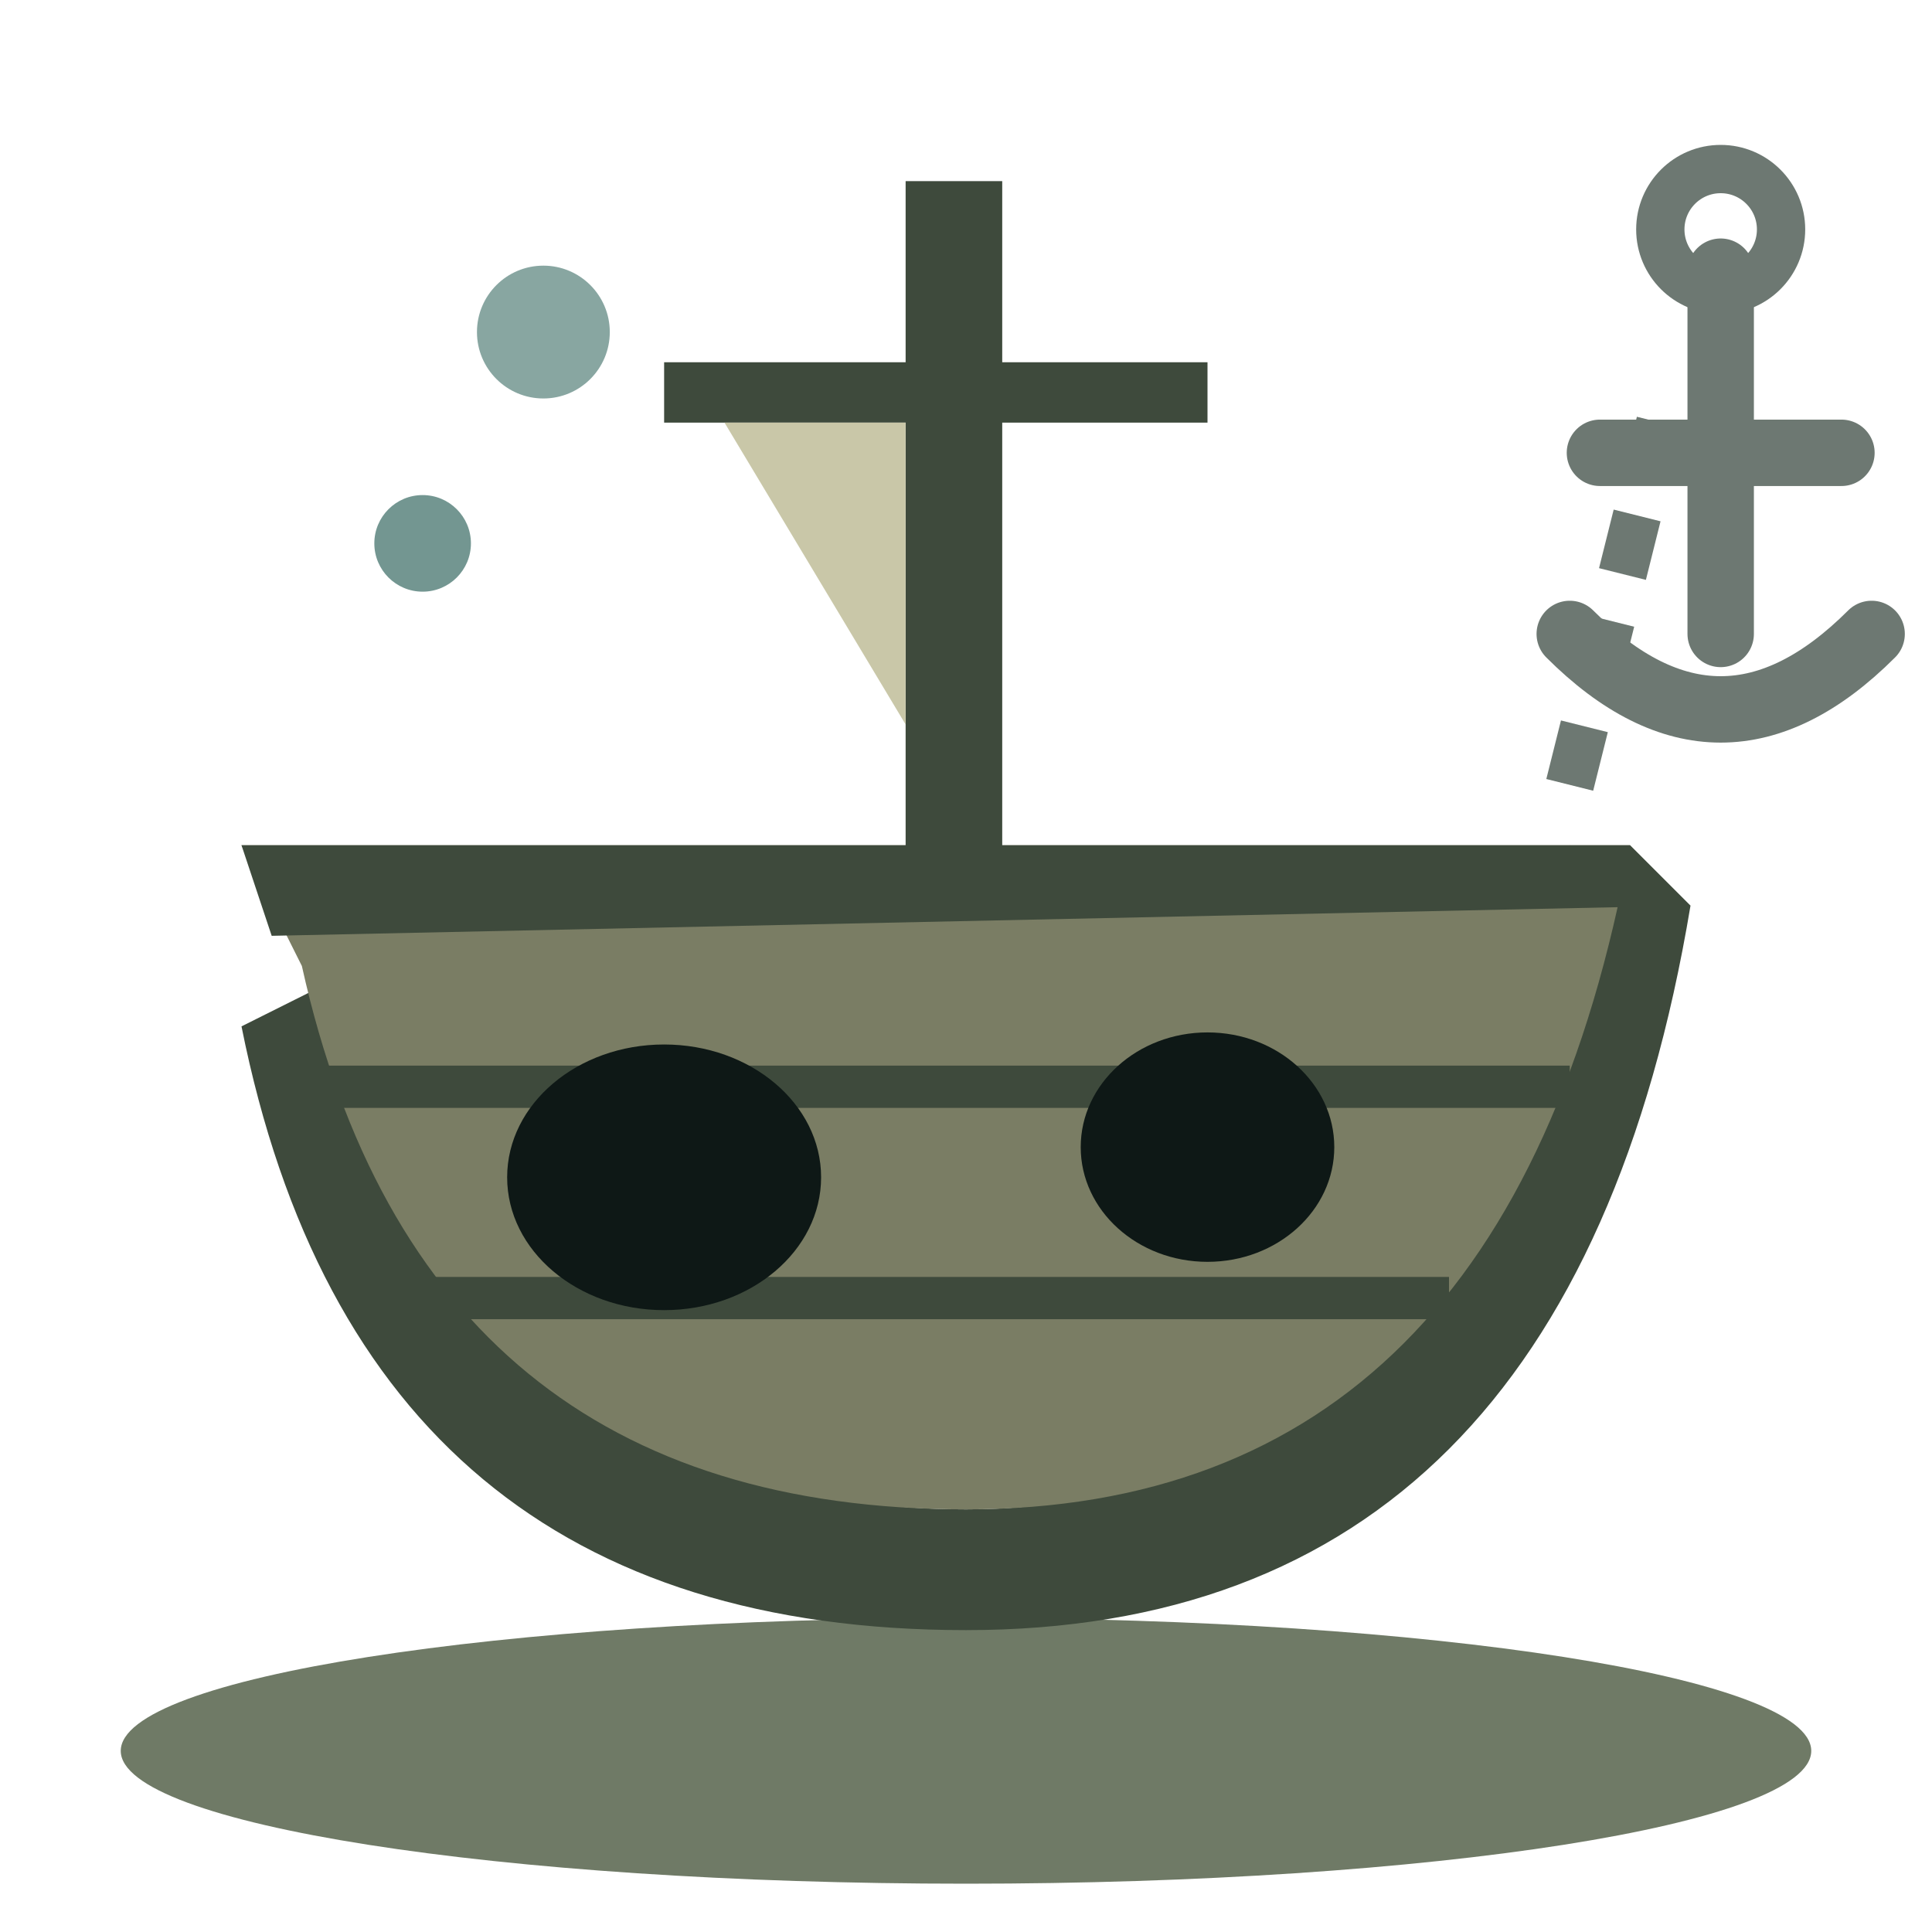
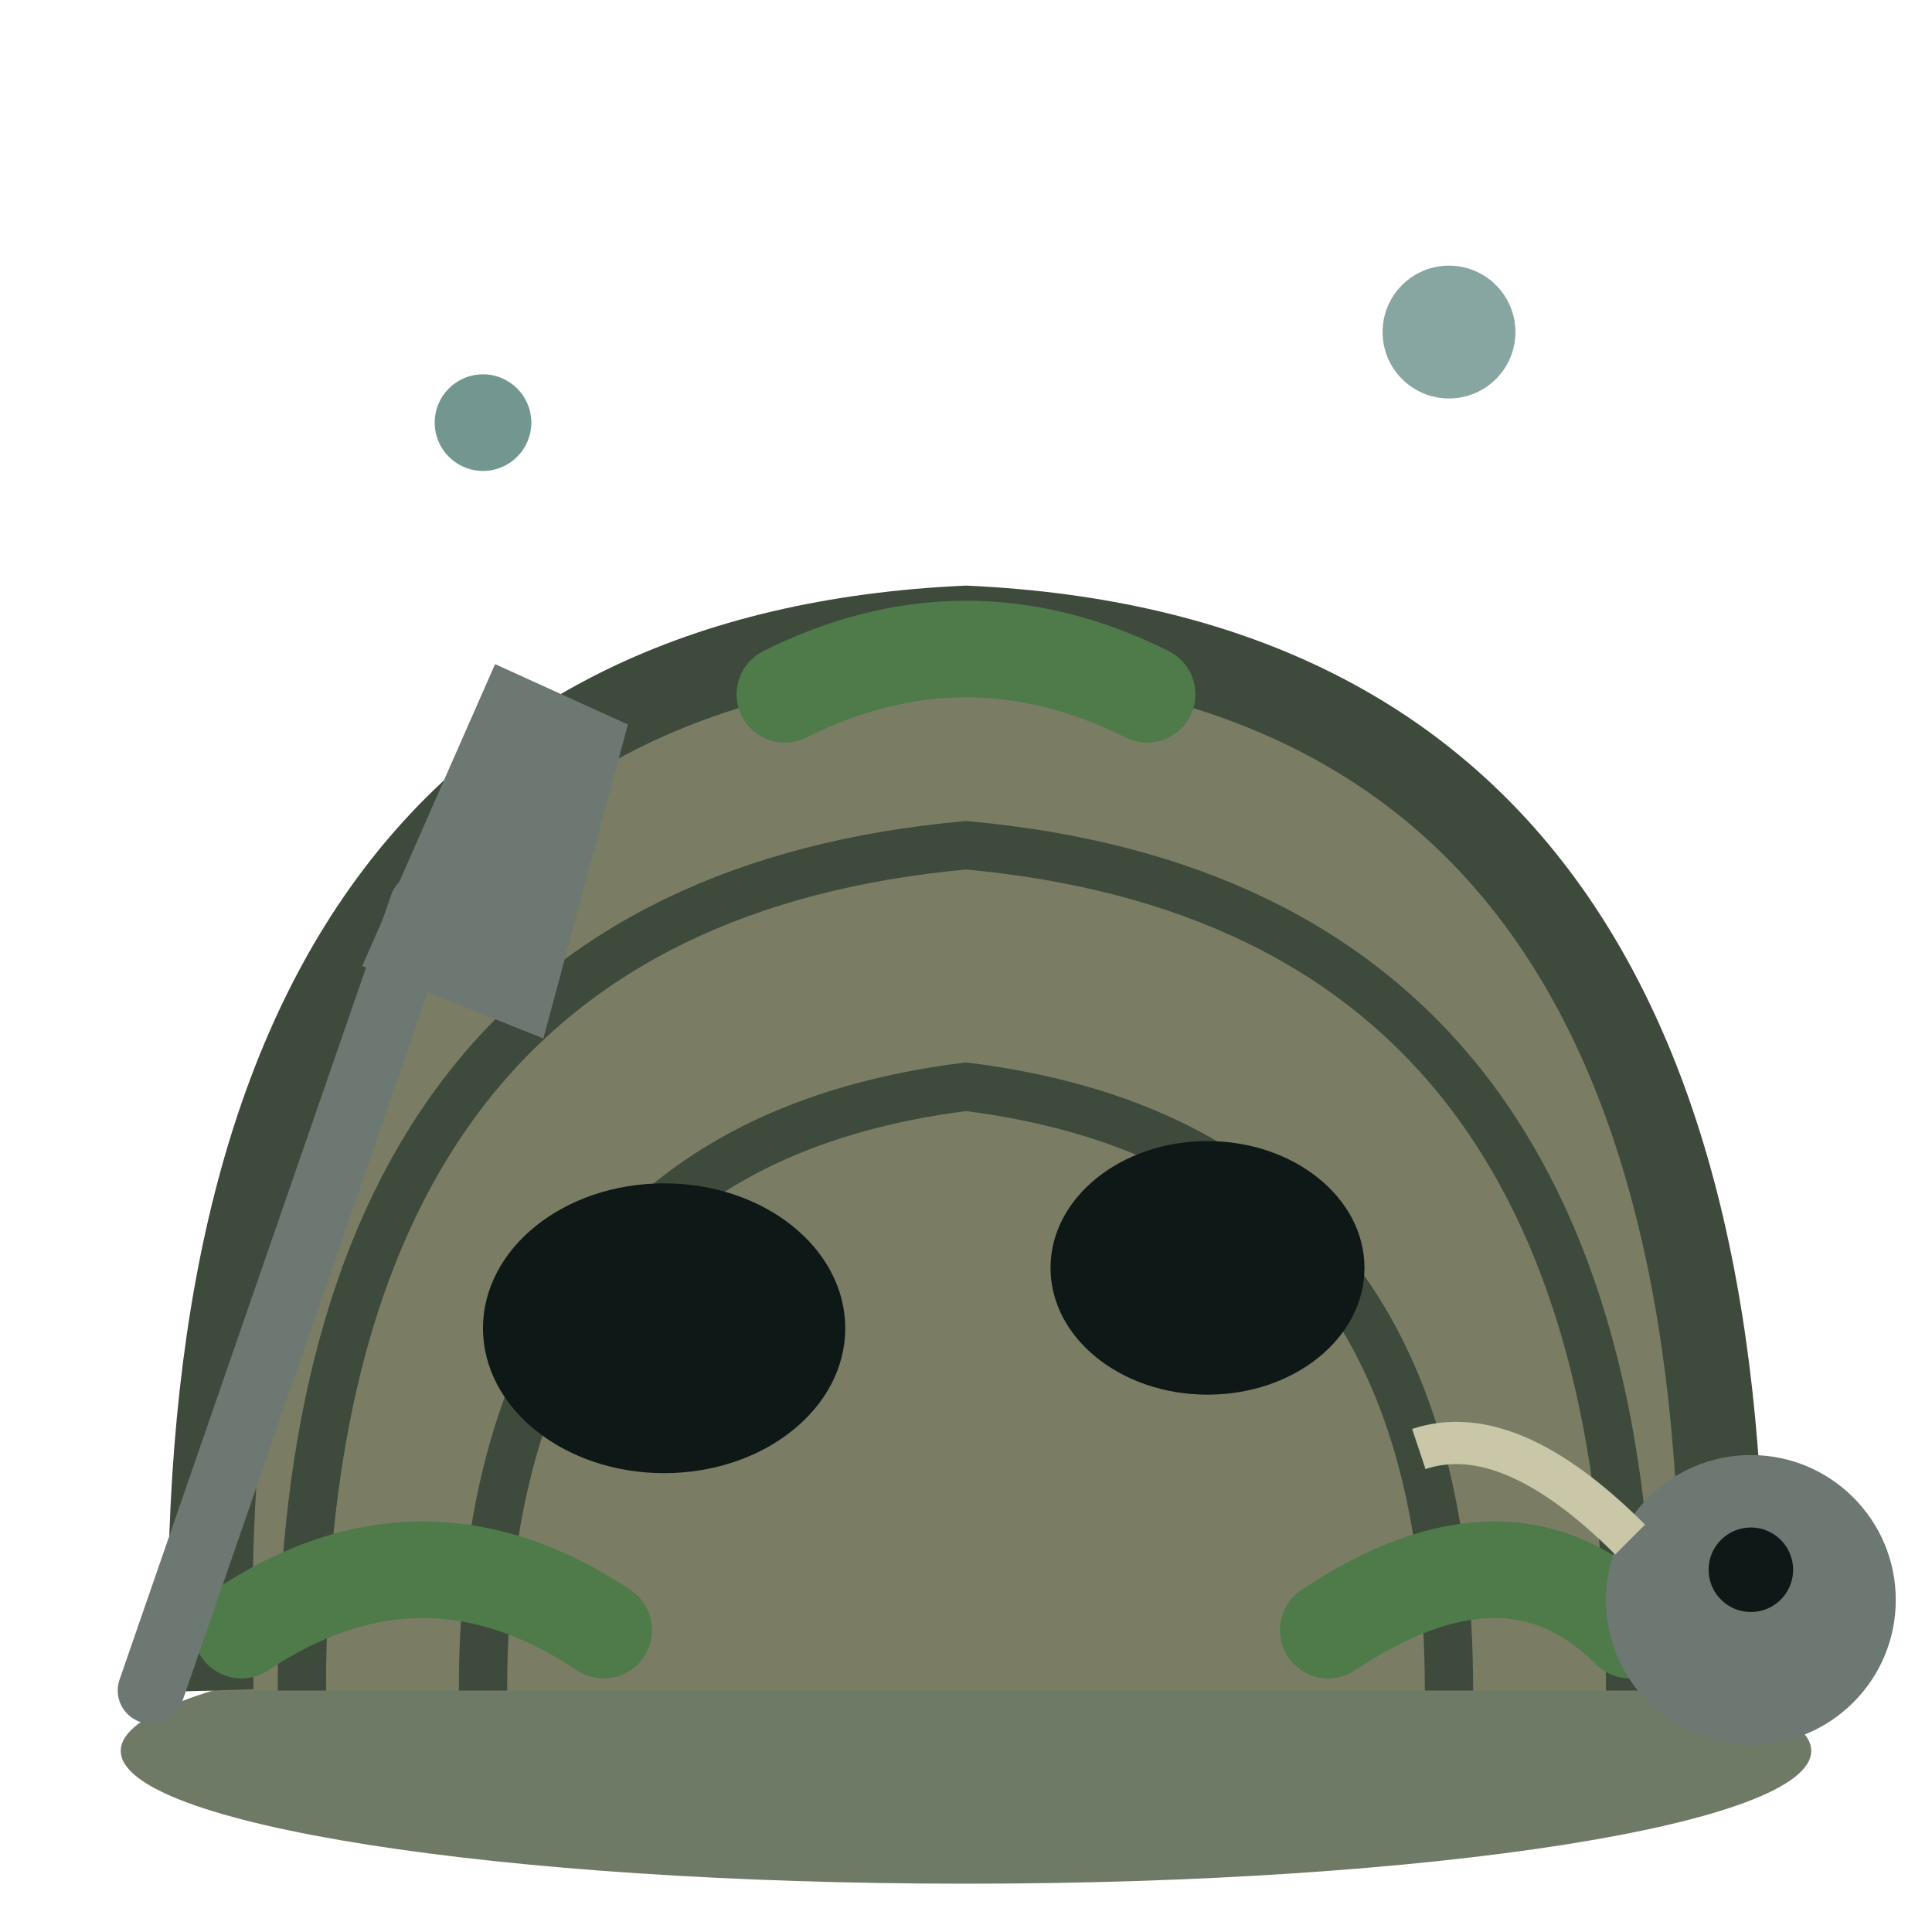
<svg xmlns="http://www.w3.org/2000/svg" viewBox="0 0 32 32">
  <ellipse cx="16" cy="29" rx="14" ry="2.2" fill="#6f7a66" />
-   <path d="M4 17 Q6 27 16 27 Q26 27 28 15 L26 14 Q24 25 16 25 Q8 25 6 16 Z" fill="#3e4a3c" />
-   <path d="M5 16 Q7 25 16 25 Q25 25 27 14 L4 14 Z" fill="#7a7d64" />
-   <path d="M4 14 L27 14 L28 15 L4.5 15.5 Z" fill="#3e4a3c" />
-   <path d="M5 18 L26 18 M6.5 21.5 L24 21.5" stroke="#3e4a3c" stroke-width=".7" />
-   <ellipse cx="11" cy="19.5" rx="2.6" ry="2.2" fill="#0e1816" />
-   <ellipse cx="20" cy="19" rx="2.1" ry="1.9" fill="#0e1816" />
-   <rect x="15" y="3" width="1.6" height="11.5" fill="#3e4a3c" />
-   <rect x="11" y="6" width="9" height="1" fill="#3e4a3c" />
-   <path d="M12 7 L15 7 L15 12 Z" fill="#c9c7a8" />
-   <path d="M26 13 L27.5 7" stroke="#6d7872" stroke-width=".8" stroke-dasharray="1 .8" />
-   <path d="M28.5 4.5 v6 M26.5 7.5 h4 M26 10.5 q2.5 2.5 5 0" stroke="#6d7872" stroke-width="1.1" fill="none" stroke-linecap="round" />
-   <circle cx="28.5" cy="3.8" r="1" fill="none" stroke="#6d7872" stroke-width=".8" />
-   <circle cx="7" cy="9" r=".8" fill="#386a63" opacity=".7" />
-   <circle cx="9" cy="5.5" r="1.1" fill="#386a63" opacity=".6" />
+   <path d="M3 28 Q3 12 16 11 Q29 12 29 28 Z" fill="#7a7d64" />
+   <path d="M5 28 Q5 15 16 14 Q27 15 27 28" fill="none" stroke="#3e4a3c" stroke-width=".8" />
+   <path d="M8 28 Q8 19 16 18 Q24 19 24 28" fill="none" stroke="#3e4a3c" stroke-width=".8" />
+   <path d="M3.5 28 Q3 11 16 10.4 Q29 11 28.5 28" fill="none" stroke="#3e4a3c" stroke-width="1.4" />
+   <ellipse cx="11" cy="22" rx="3" ry="2.4" fill="#0e1816" />
+   <ellipse cx="20" cy="21" rx="2.6" ry="2.1" fill="#0e1816" />
+   <path d="M4 27 q3 -2 6 0 M22 27 q3 -2 5 0 M13 11.5 q3 -1.5 6 0" stroke="#4f7a4a" stroke-width="1.6" fill="none" stroke-linecap="round" />
+   <path d="M2.5 28 L7 15" stroke="#6d7872" stroke-width="1.1" stroke-linecap="round" />
+   <path d="M6 16 l2.2 -5 l2.2 1 l-1.4 5.2 Z" fill="#6d7872" />
+   <circle cx="29" cy="26.5" r="2.4" fill="#6d7872" />
+   <circle cx="29" cy="26" r=".7" fill="#0e1816" />
+   <path d="M27 25.5 Q25 23.5 23.5 24" stroke="#c9c7a8" stroke-width=".7" fill="none" />
+   <circle cx="8" cy="7" r=".8" fill="#386a63" opacity=".7" />
+   <circle cx="24" cy="5.5" r="1.1" fill="#386a63" opacity=".6" />
</svg>
